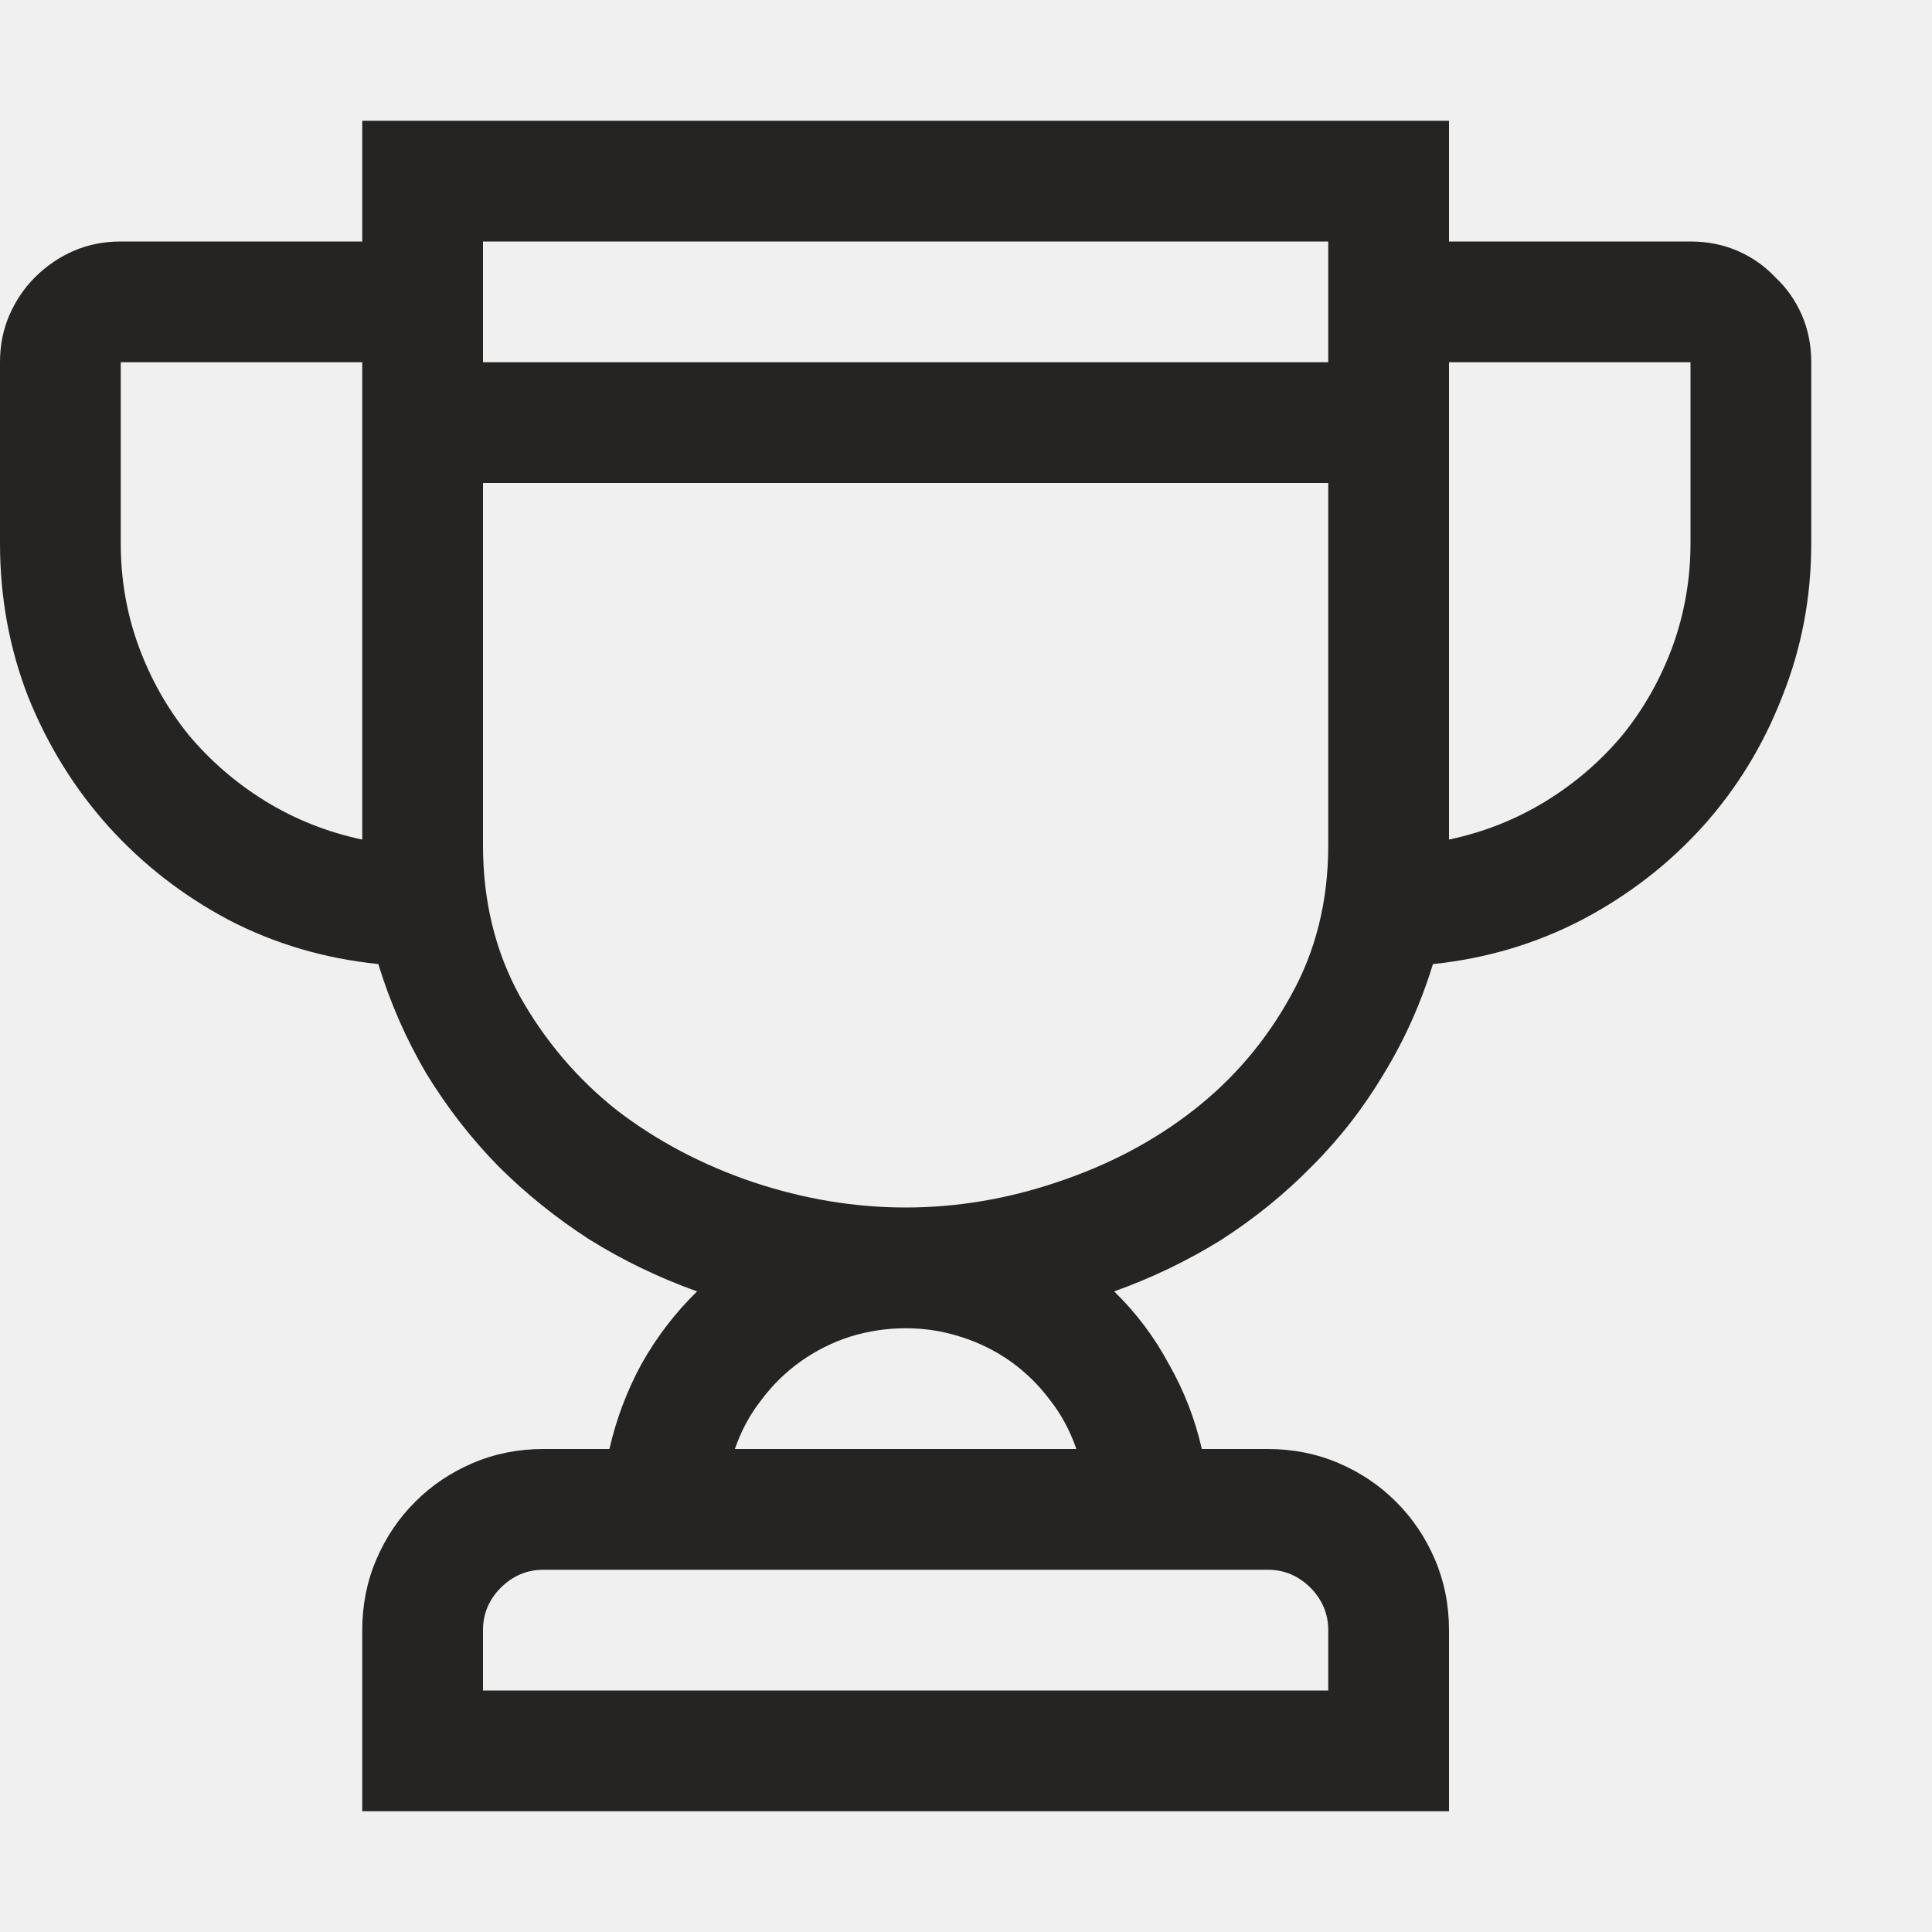
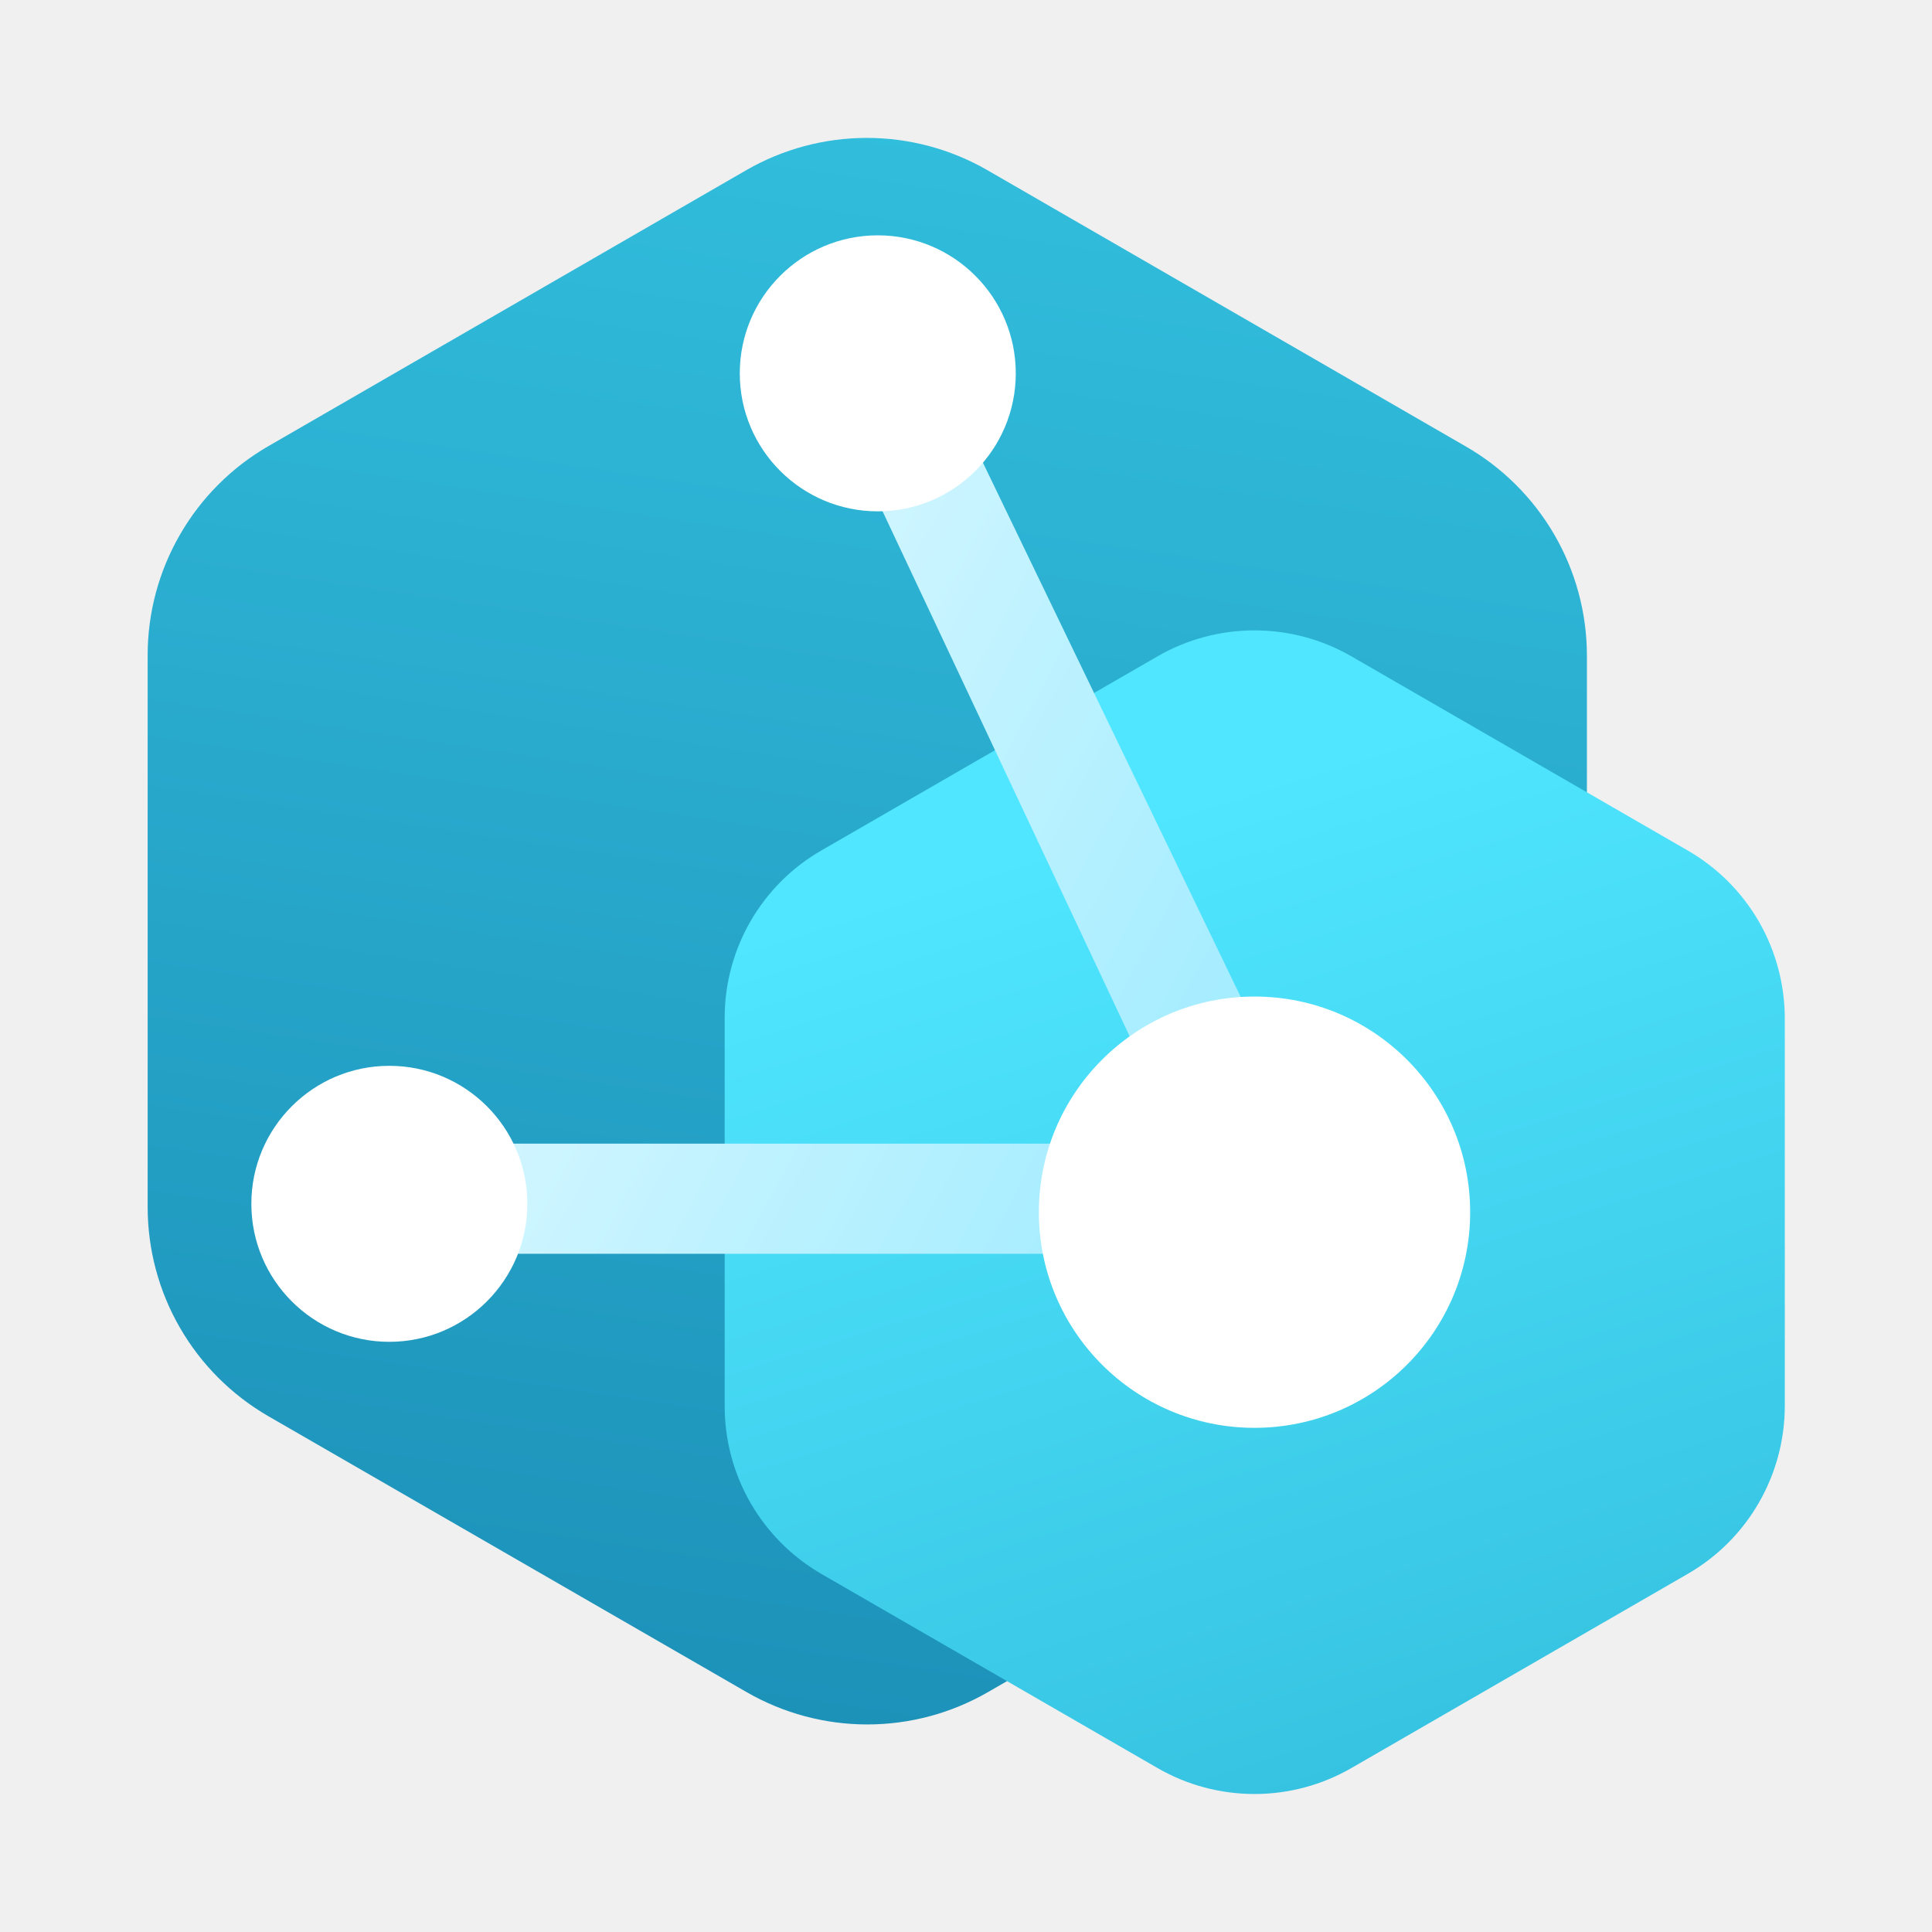
- <svg xmlns="http://www.w3.org/2000/svg" width="16" height="16" viewBox="0 0 16 16" fill="none">
-   <path d="M14 2C14.141 2 14.271 2.026 14.391 2.078C14.51 2.13 14.615 2.203 14.703 2.297C14.797 2.385 14.87 2.49 14.922 2.609C14.974 2.729 15 2.859 15 3V4.5C15 4.948 14.919 5.372 14.758 5.773C14.602 6.174 14.383 6.531 14.102 6.844C13.82 7.156 13.487 7.414 13.102 7.617C12.721 7.815 12.31 7.938 11.867 7.984C11.768 8.307 11.633 8.609 11.461 8.891C11.294 9.172 11.096 9.427 10.867 9.656C10.643 9.885 10.393 10.088 10.117 10.266C9.841 10.438 9.544 10.581 9.227 10.695C9.409 10.872 9.56 11.073 9.68 11.297C9.805 11.516 9.896 11.75 9.953 12H10.5C10.708 12 10.904 12.039 11.086 12.117C11.268 12.195 11.427 12.302 11.562 12.438C11.698 12.573 11.805 12.732 11.883 12.914C11.961 13.096 12 13.292 12 13.5V15H3V13.5C3 13.292 3.039 13.096 3.117 12.914C3.195 12.732 3.302 12.573 3.438 12.438C3.573 12.302 3.732 12.195 3.914 12.117C4.096 12.039 4.292 12 4.5 12H5.047C5.104 11.75 5.193 11.516 5.312 11.297C5.438 11.073 5.591 10.872 5.773 10.695C5.456 10.581 5.159 10.438 4.883 10.266C4.607 10.088 4.354 9.885 4.125 9.656C3.901 9.427 3.703 9.172 3.531 8.891C3.365 8.609 3.232 8.307 3.133 7.984C2.685 7.938 2.271 7.815 1.891 7.617C1.51 7.414 1.18 7.156 0.898 6.844C0.617 6.531 0.396 6.174 0.234 5.773C0.078 5.372 0 4.948 0 4.5V3C0 2.859 0.026 2.729 0.078 2.609C0.13 2.49 0.201 2.385 0.289 2.297C0.383 2.203 0.49 2.13 0.609 2.078C0.729 2.026 0.859 2 1 2H3V1H12V2H14ZM4 2V3H11V2H4ZM1 4.5C1 4.797 1.049 5.081 1.148 5.352C1.247 5.622 1.385 5.867 1.562 6.086C1.74 6.299 1.951 6.482 2.195 6.633C2.44 6.784 2.708 6.891 3 6.953V3H1V4.5ZM11 13.5C11 13.365 10.95 13.247 10.852 13.148C10.753 13.05 10.635 13 10.5 13H4.5C4.365 13 4.247 13.05 4.148 13.148C4.049 13.247 4 13.365 4 13.5V14H11V13.5ZM8.914 12C8.862 11.849 8.789 11.713 8.695 11.594C8.602 11.469 8.492 11.362 8.367 11.273C8.242 11.185 8.104 11.117 7.953 11.07C7.807 11.023 7.656 11 7.5 11C7.344 11 7.19 11.023 7.039 11.07C6.893 11.117 6.758 11.185 6.633 11.273C6.508 11.362 6.398 11.469 6.305 11.594C6.211 11.713 6.138 11.849 6.086 12H8.914ZM7.5 10C7.922 10 8.341 9.93 8.758 9.789C9.18 9.648 9.555 9.451 9.883 9.195C10.216 8.935 10.484 8.62 10.688 8.25C10.896 7.88 11 7.464 11 7V4H4V7C4 7.464 4.102 7.88 4.305 8.25C4.513 8.62 4.781 8.935 5.109 9.195C5.443 9.451 5.818 9.648 6.234 9.789C6.656 9.93 7.078 10 7.5 10ZM14 3H12V6.953C12.292 6.891 12.56 6.784 12.805 6.633C13.05 6.482 13.26 6.299 13.438 6.086C13.615 5.867 13.753 5.622 13.852 5.352C13.95 5.081 14 4.797 14 4.5V3Z" fill="#252423" />
+ <svg xmlns="http://www.w3.org/2000/svg" width="16" height="16" viewBox="0 0 21 20" fill="none">
+   <g clip-path="url(#clip0_2842_56947)">
+     <path d="M15.928 4.35L10.733 1.35C10.334 1.12 9.882 0.999 9.422 0.999C8.962 0.999 8.51 1.12 8.111 1.35L2.916 4.35C2.518 4.58 2.187 4.911 1.957 5.31C1.726 5.709 1.605 6.161 1.605 6.621V12.621C1.605 13.081 1.726 13.534 1.956 13.932C2.186 14.331 2.517 14.662 2.916 14.893L8.116 17.893C8.515 18.123 8.967 18.244 9.427 18.244C9.887 18.244 10.339 18.123 10.738 17.893L15.938 14.893C16.337 14.662 16.668 14.331 16.898 13.932C17.128 13.534 17.249 13.081 17.249 12.621V6.621C17.248 6.16 17.125 5.707 16.893 5.308C16.661 4.91 16.328 4.579 15.928 4.35Z" fill="url(#paint0_linear_2842_56947)" />
+     <path d="M18.342 8.743L14.689 6.634C14.369 6.449 14.005 6.352 13.636 6.352C13.266 6.352 12.902 6.449 12.582 6.634L8.93 8.743C8.609 8.927 8.343 9.193 8.158 9.513C7.973 9.834 7.876 10.197 7.877 10.567V14.785C7.877 15.155 7.974 15.518 8.159 15.838C8.344 16.158 8.61 16.424 8.93 16.609L12.582 18.718C12.902 18.903 13.266 19 13.636 19C14.005 19 14.369 18.903 14.689 18.718L18.342 16.609C18.663 16.425 18.93 16.159 19.115 15.839C19.301 15.519 19.399 15.155 19.4 14.785V10.567C19.399 10.197 19.301 9.833 19.116 9.513C18.93 9.193 18.663 8.927 18.342 8.743Z" fill="url(#paint1_linear_2842_56947)" />
+     <path d="M9.078 3.963L10.13 3.381L14.64 12.728L14.274 13.128H4.335L4.447 11.931H12.828L9.078 3.963Z" fill="url(#paint2_linear_2842_56947)" />
+     <path d="M4.232 14.085C5.06 14.085 5.732 13.413 5.732 12.585C5.732 11.757 5.06 11.085 4.232 11.085C3.404 11.085 2.732 11.757 2.732 12.585C2.732 13.413 3.404 14.085 4.232 14.085Z" fill="white" />
+     <path d="M13.636 15.02C14.931 15.02 15.98 13.971 15.98 12.676C15.98 11.382 14.931 10.332 13.636 10.332C12.341 10.332 11.292 11.382 11.292 12.676C11.292 13.971 12.341 15.02 13.636 15.02Z" fill="white" />
+     <path d="M9.541 5.058C10.369 5.058 11.041 4.387 11.041 3.558C11.041 2.73 10.369 2.058 9.541 2.058C8.713 2.058 8.041 2.73 8.041 3.558C8.041 4.387 8.713 5.058 9.541 5.058Z" fill="white" />
+   </g>
+   <defs>
+     <linearGradient id="paint0_linear_2842_56947" x1="10.761" y1="0.636" x2="7.718" y2="21.052" gradientUnits="userSpaceOnUse">
+       <stop stop-color="#32BEDD" />
+       <stop offset="1" stop-color="#198AB3" />
+     </linearGradient>
+     <linearGradient id="paint1_linear_2842_56947" x1="12.298" y1="8.388" x2="15.941" y2="20.066" gradientUnits="userSpaceOnUse">
+       <stop stop-color="#50E6FF" />
+       <stop offset="0.997" stop-color="#32BEDD" />
+     </linearGradient>
+     <linearGradient id="paint2_linear_2842_56947" x1="1.332" y1="5.114" x2="14.072" y2="11.895" gradientUnits="userSpaceOnUse">
+       <stop stop-color="white" />
+       <stop offset="1" stop-color="#9CEBFF" />
+     </linearGradient>
+     <clipPath id="clip0_2842_56947">
+       <rect width="18" height="18" fill="white" transform="translate(1.5 1)" />
+     </clipPath>
+   </defs>
</svg>
